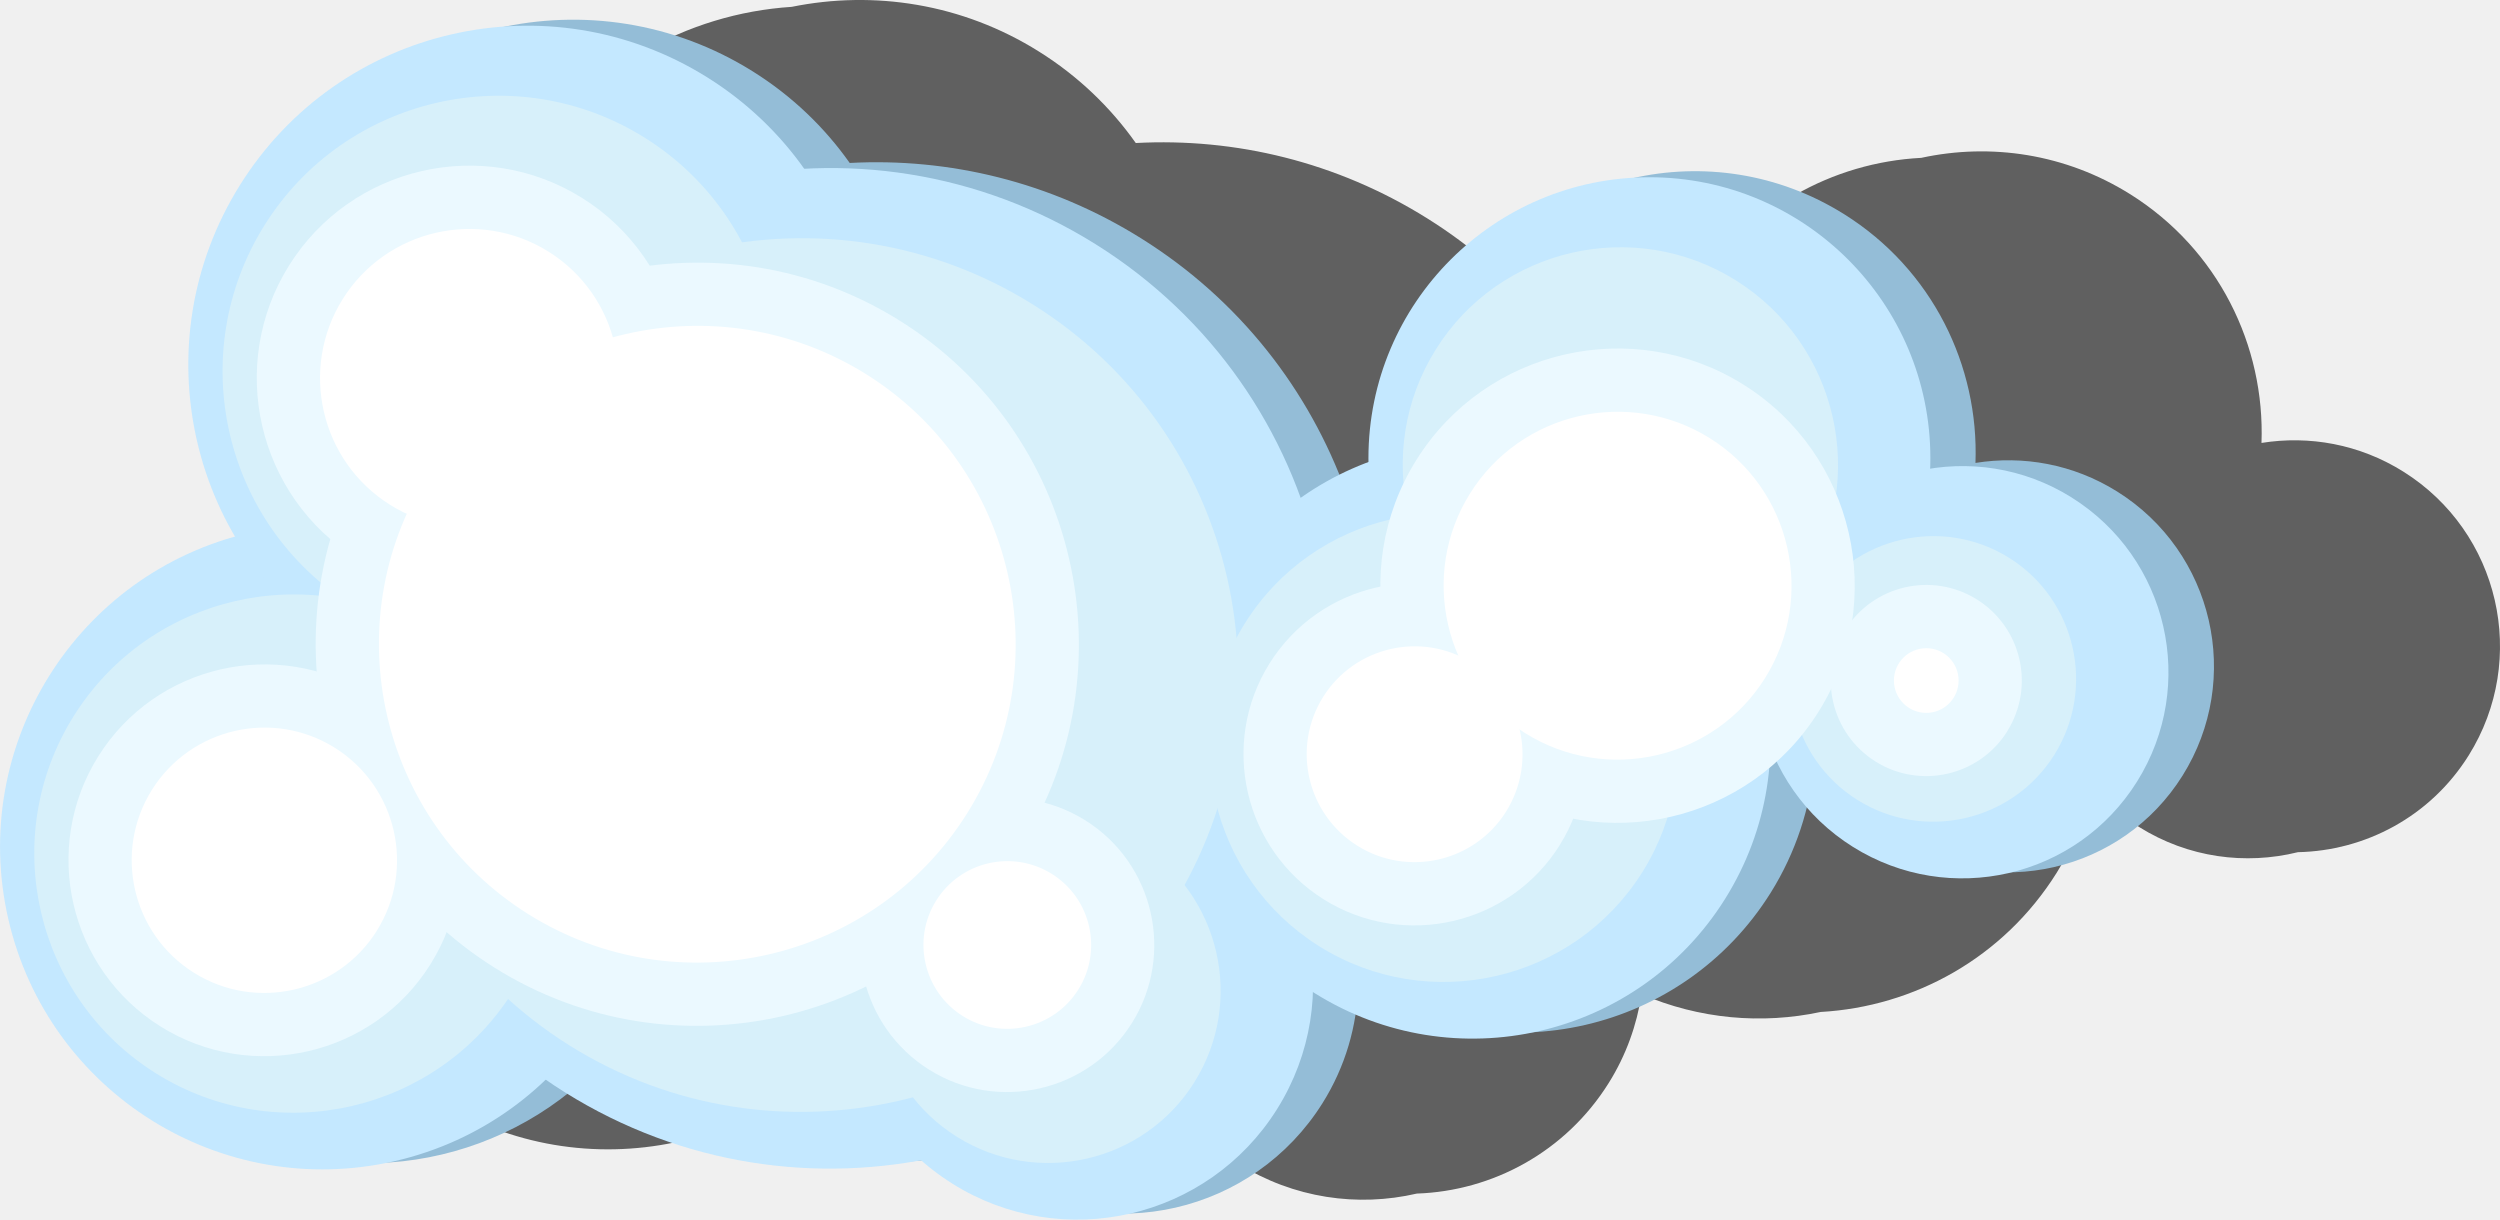
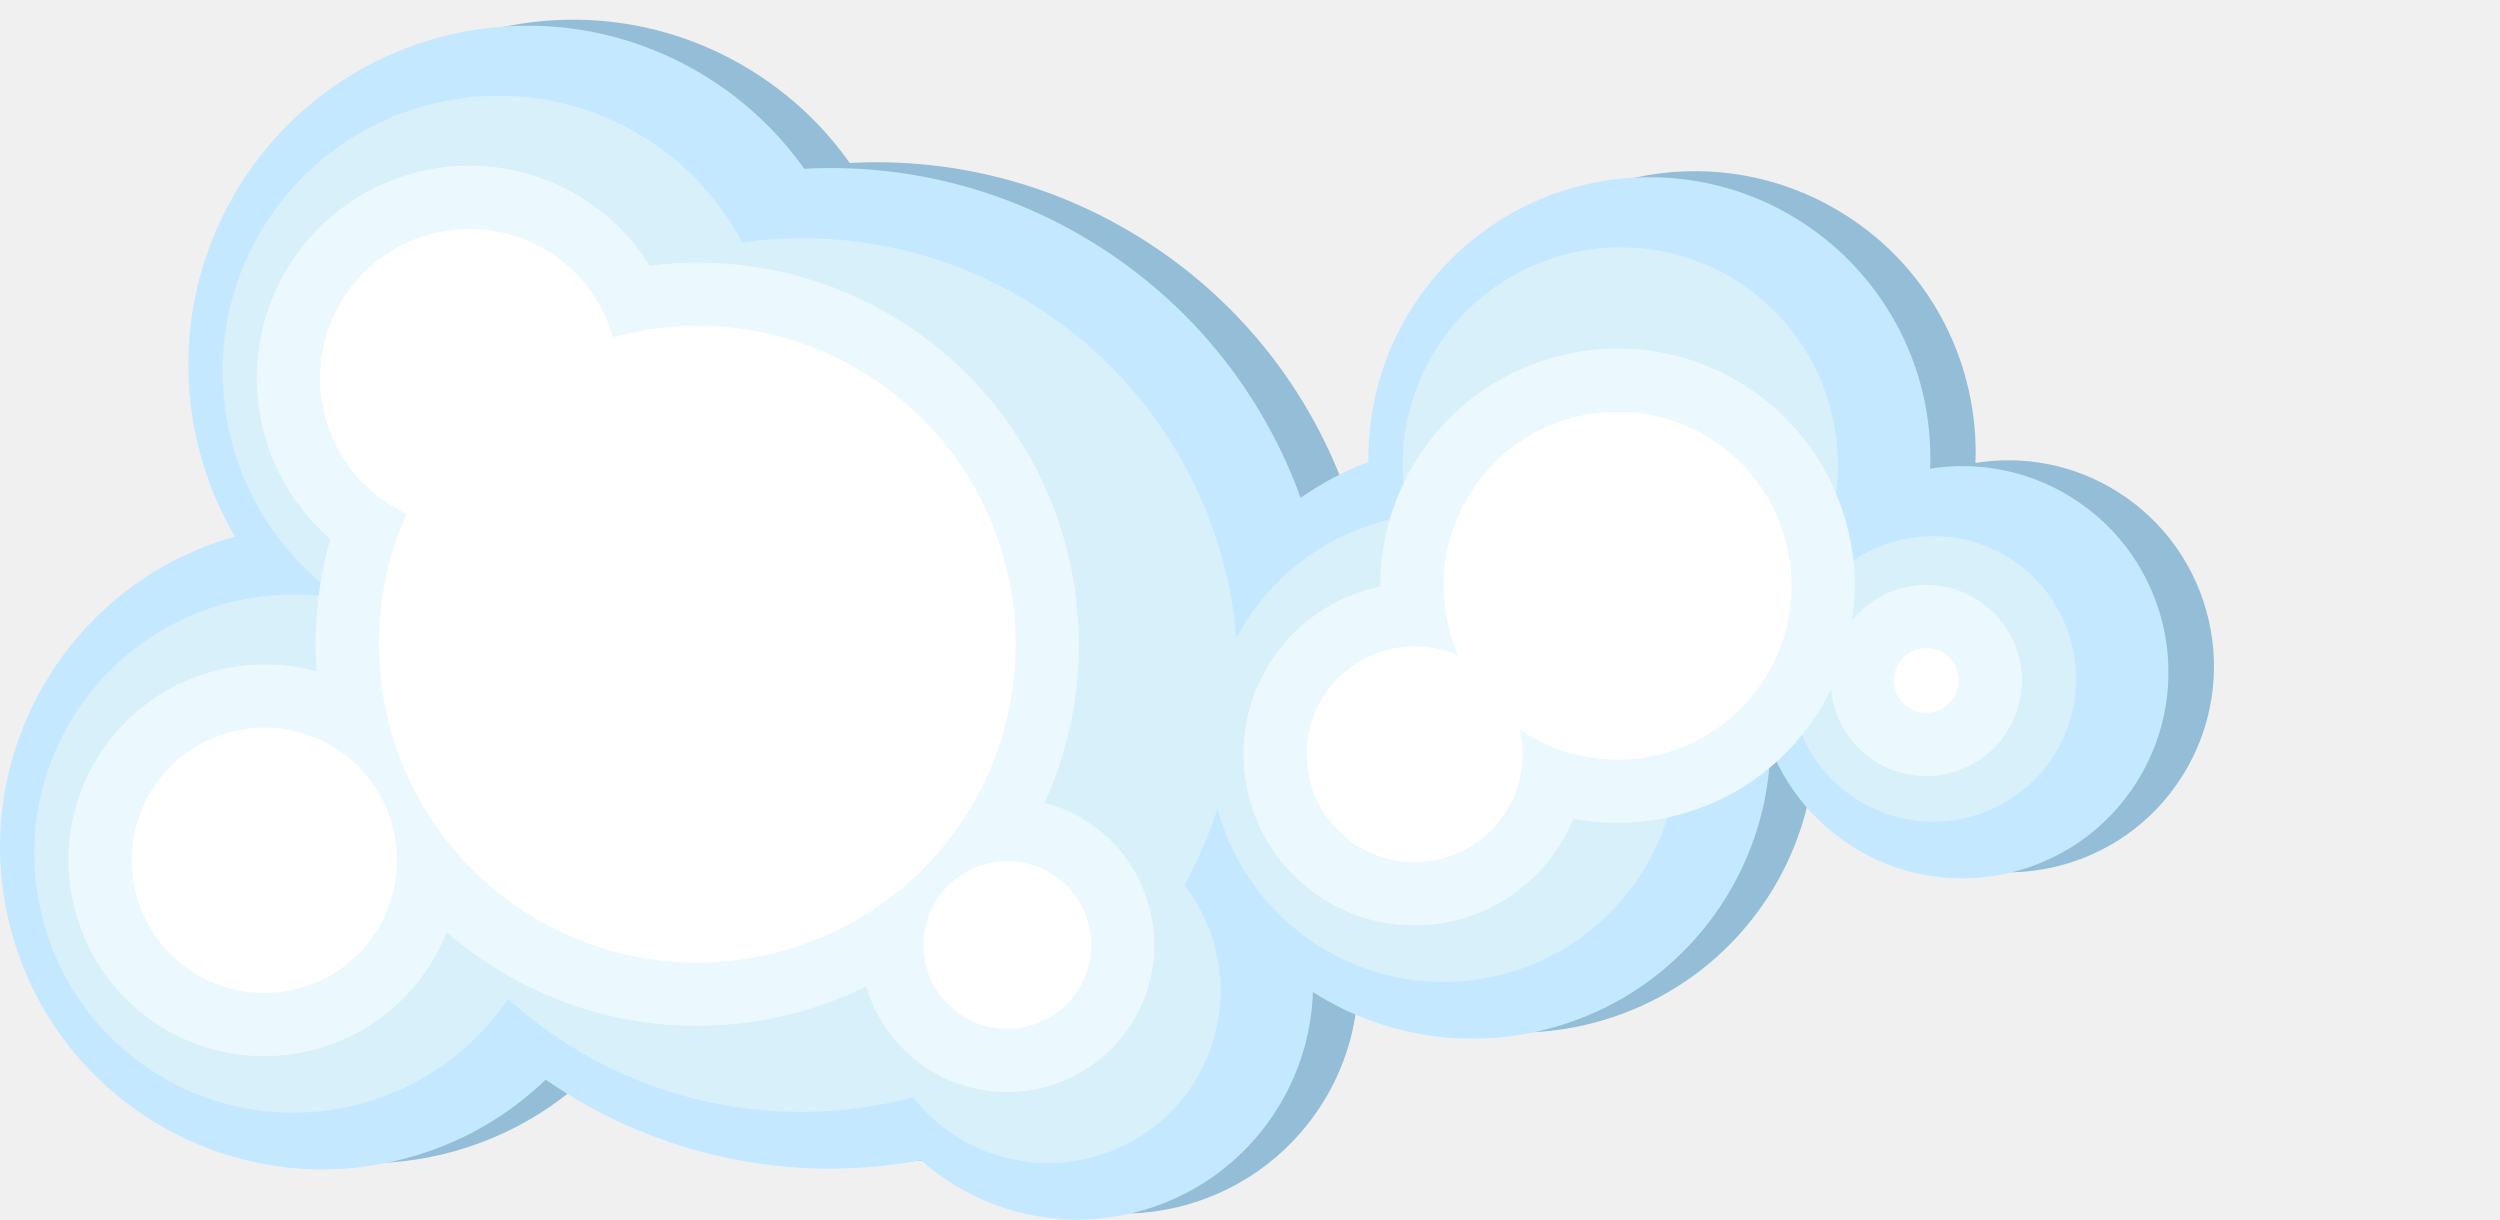
<svg xmlns="http://www.w3.org/2000/svg" width="503.97" height="245.87" viewBox="0 0 503.97 245.87">
  <g isolation="isolate">
    <g id="cloud1-a" data-name="Layer 1">
      <g>
-         <path d="M429.39,39.13c-13.05-8.17-28.14-10.34-42.09-7.31-17.83.92-34.94,10.2-45.13,26.49-6.01,9.6-8.75,20.32-8.59,30.87-2.03.76-4.01,1.62-5.95,2.6-7.67-19.07-21.14-36-39.9-47.75-18.26-11.43-38.77-16.27-58.77-15.2-5.08-7.18-11.62-13.5-19.54-18.45C193.98.7,176.16-1.98,159.6,1.38c-21.18,1.38-41.43,12.52-53.55,31.89-14,22.36-13.43,49.67-.94,70.94-15.02,4.21-28.6,13.75-37.53,28.02-19.05,30.43-9.82,70.54,20.61,89.59,14.83,9.28,31.95,11.8,47.82,8.48,12.99-.87,25.6-5.6,36.02-13.81,22.07,13.65,47.38,17.77,71.08,13.45.11-.01.23,0,.35-.02,1.92,1.69,3.96,3.29,6.2,4.69,11.15,6.98,24.08,8.76,35.96,6,15.24-.52,29.97-8.38,38.67-22.28,3.53-5.63,5.68-11.73,6.62-17.9,11.66,5.02,24.26,6.1,36.12,3.57,18.8-1.06,36.81-10.87,47.56-28.04,3.43-5.49,5.75-11.32,7.23-17.29,2.65,3.06,5.78,5.79,9.39,8.04,9.93,6.22,21.48,7.69,32.02,5.08,13.54-.28,26.68-7.14,34.41-19.48,12.17-19.44,6.27-45.08-13.18-57.25-8.86-5.55-19-7.31-28.57-5.77.73-19.59-8.7-39.02-26.51-50.17Z" fill="#666" fill-rule="evenodd" style="mix-blend-mode:multiply" />
        <g>
          <path d="M371.71,43.15c-26.51-16.6-61.46-8.56-78.05,17.95-6.01,9.61-8.75,20.33-8.59,30.88-4.83,1.8-9.46,4.18-13.73,7.2-7.4-20.46-21.41-38.69-41.28-51.12-18.26-11.43-38.77-16.28-58.77-15.21-5.07-7.18-11.62-13.5-19.53-18.45C119.76-5.64,77.57,4.07,57.55,36.07c-14,22.36-13.43,49.67-.93,70.93-15.03,4.22-28.61,13.75-37.54,28.03C.03,165.45,9.26,205.57,39.69,224.61c25.78,16.13,58.45,11.92,79.43-8.23,1.29.9,2.6,1.77,3.95,2.61,22.27,13.94,47.89,18.11,71.84,13.68,1.93,1.71,3.99,3.32,6.25,4.74,22.23,13.92,51.55,7.17,65.47-15.07,4.61-7.37,6.91-15.52,7.17-23.62.14.09.28.2.42.29,28.09,17.58,65.13,9.07,82.72-19.03,5.16-8.25,8.01-17.28,8.84-26.34.53-.45,1.05-.91,1.56-1.37,3.28,6.86,8.45,12.91,15.38,17.25,19.45,12.17,45.09,6.28,57.26-13.17,12.17-19.45,6.27-45.08-13.18-57.26-8.86-5.55-19-7.31-28.57-5.77.73-19.59-8.7-39.02-26.5-50.16Z" fill="#94bdd7" fill-rule="evenodd" />
          <circle cx="167.4" cy="134.74" r="100.84" transform="translate(-35.63 205.15) rotate(-57.96)" fill="#c4e8ff" />
          <path d="M328.73,98.48c28.09,17.59,36.62,54.62,19.03,82.72-17.58,28.09-54.62,36.61-82.72,19.02-28.09-17.58-36.62-54.62-19.03-82.71,17.59-28.09,54.62-36.61,82.71-19.03Z" fill="#c4e8ff" fill-rule="evenodd" />
          <circle cx="65.01" cy="170.73" r="65" transform="translate(-36.62 18.92) rotate(-12.96)" fill="#c4e8ff" />
          <circle cx="332.5" cy="92.37" r="56.64" fill="#c4e8ff" />
          <path d="M191.99,238.62c22.23,13.92,51.55,7.18,65.47-15.07,13.92-22.23,7.17-51.54-15.07-65.46-22.23-13.92-51.55-7.18-65.46,15.05-13.92,22.24-7.17,51.56,15.06,65.47Z" fill="#c4e8ff" fill-rule="evenodd" />
          <path d="M70.06,131.5c-32-20.03-41.71-62.21-21.67-94.22C68.41,5.28,110.59-4.43,142.6,15.61c32,20.03,41.7,62.21,21.68,94.21-20.03,32.01-62.21,41.71-94.22,21.68Z" fill="#c4e8ff" fill-rule="evenodd" />
          <path d="M417.63,100.3c19.45,12.17,25.35,37.81,13.17,57.26-12.17,19.45-37.81,25.35-57.26,13.17-19.45-12.17-25.34-37.81-13.17-57.26,12.17-19.45,37.81-25.35,57.26-13.18Z" fill="#c4e8ff" fill-rule="evenodd" />
          <path d="M236.21,182.82c-25.77,41.17-80.23,53.7-121.4,27.93-41.17-25.77-53.7-80.23-27.93-121.4,25.77-41.17,80.23-53.7,121.4-27.93,41.17,25.77,53.7,80.23,27.93,121.4Z" fill="#d7f0fa" fill-rule="evenodd" />
          <path d="M331.1,175.78c-13.83,22.09-43.05,28.81-65.14,14.99s-28.81-43.05-14.99-65.14c13.83-22.09,43.05-28.81,65.14-14.99,22.09,13.83,28.81,43.05,14.99,65.14Z" fill="#d7f0fa" fill-rule="evenodd" />
          <path d="M103.45,199.8c-15.29,24.42-47.59,31.85-72.02,16.57C7,201.08-.43,168.77,14.86,144.35c15.29-24.43,47.6-31.86,72.02-16.57,24.43,15.29,31.86,47.6,16.57,72.02Z" fill="#d7f0fa" fill-rule="evenodd" />
          <path d="M363.85,117c-12.84,20.51-39.97,26.76-60.49,13.92-20.51-12.84-26.75-39.97-13.91-60.49,12.84-20.51,39.97-26.75,60.48-13.91,20.52,12.84,26.76,39.97,13.92,60.48Z" fill="#d7f0fa" fill-rule="evenodd" />
          <path d="M240.79,218.14c-10.17,16.24-31.65,21.19-47.9,11.02-16.24-10.16-21.18-31.65-11.02-47.89,10.16-16.24,31.65-21.18,47.89-11.02,16.24,10.17,21.19,31.65,11.02,47.89Z" fill="#d7f0fa" fill-rule="evenodd" />
          <path d="M147.61,104.4c-16.27,26-50.65,33.91-76.65,17.63s-33.9-50.65-17.63-76.64c16.27-25.99,50.65-33.9,76.64-17.63s33.9,50.65,17.64,76.64Z" fill="#d7f0fa" fill-rule="evenodd" />
          <path d="M414.14,152.14c-8.43,13.46-26.23,17.55-39.69,9.13-13.46-8.42-17.56-26.23-9.13-39.69,8.42-13.45,26.23-17.55,39.69-9.13,13.46,8.42,17.55,26.23,9.13,39.68Z" fill="#d7f0fa" fill-rule="evenodd" />
          <path d="M205.79,170.7c-22.51,35.96-70.08,46.91-106.05,24.4-35.97-22.51-46.91-70.09-24.4-106.05,22.51-35.97,70.09-46.91,106.05-24.4,35.96,22.51,46.91,70.08,24.4,106.05Z" fill="#ebf9ff" fill-rule="evenodd" />
          <path d="M314.43,170.36c-10.1,16.13-31.44,21.04-47.57,10.95-16.13-10.1-21.03-31.44-10.94-47.57,10.1-16.13,31.43-21.04,47.56-10.95,16.13,10.1,21.04,31.43,10.94,47.57Z" fill="#ebf9ff" fill-rule="evenodd" />
          <path d="M86.78,194.38c-11.56,18.47-35.98,24.08-54.44,12.53-18.46-11.56-24.08-35.98-12.53-54.44,11.55-18.46,35.98-24.08,54.44-12.53,18.46,11.56,24.08,35.98,12.53,54.44Z" fill="#ebf9ff" fill-rule="evenodd" />
          <path d="M366.62,143.44c-14,22.36-43.56,29.16-65.92,15.17-22.35-13.99-29.16-43.56-15.16-65.92,13.99-22.35,43.56-29.15,65.91-15.16,22.36,13.99,29.16,43.56,15.17,65.91Z" fill="#ebf9ff" fill-rule="evenodd" />
          <path d="M228.18,206.23c-8.67,13.86-27.01,18.08-40.87,9.41-13.86-8.68-18.08-27.02-9.41-40.87,8.67-13.86,27.01-18.08,40.88-9.4,13.86,8.67,18.07,27.01,9.4,40.87Z" fill="#ebf9ff" fill-rule="evenodd" />
          <path d="M130.94,98.98c-12.54,20.03-39.03,26.13-59.07,13.59-20.03-12.54-26.13-39.03-13.59-59.07,12.54-20.03,39.03-26.13,59.07-13.59,20.03,12.54,26.13,39.03,13.59,59.07Z" fill="#ebf9ff" fill-rule="evenodd" />
          <path d="M404.65,147.41c-5.64,9.01-17.55,11.75-26.56,6.11s-11.74-17.55-6.11-26.56c5.64-9.01,17.55-11.75,26.55-6.11,9.01,5.64,11.75,17.55,6.11,26.55Z" fill="#ebf9ff" fill-rule="evenodd" />
          <path d="M194.98,163.93c-18.78,30-58.47,39.14-88.47,20.36-30-18.78-39.14-58.47-20.36-88.48,18.78-30.01,58.48-39.14,88.48-20.36,30,18.78,39.14,58.47,20.35,88.48Z" fill="#fff" fill-rule="evenodd" />
          <path d="M303.62,163.59c-6.37,10.17-19.82,13.27-30,6.9-10.17-6.37-13.26-19.82-6.9-29.99,6.37-10.17,19.82-13.27,29.99-6.9,10.18,6.37,13.27,19.82,6.9,30Z" fill="#fff" fill-rule="evenodd" />
          <path d="M75.97,187.62c-7.83,12.5-24.37,16.31-36.87,8.48-12.51-7.83-16.31-24.37-8.48-36.87s24.36-16.32,36.87-8.49c12.5,7.83,16.31,24.37,8.48,36.87Z" fill="#fff" fill-rule="evenodd" />
          <path d="M355.82,136.68c-10.26,16.39-31.95,21.39-48.35,11.12-16.39-10.26-21.38-31.95-11.12-48.34,10.26-16.39,31.95-21.38,48.34-11.12,16.4,10.26,21.39,31.95,11.13,48.34Z" fill="#fff" fill-rule="evenodd" />
          <path d="M217.38,199.47c-4.94,7.9-15.4,10.31-23.29,5.36-7.9-4.95-10.31-15.4-5.36-23.3,4.95-7.91,15.4-10.31,23.31-5.36,7.9,4.94,10.3,15.39,5.35,23.3Z" fill="#fff" fill-rule="evenodd" />
          <path d="M120.13,92.22c-8.81,14.07-27.42,18.36-41.49,9.55-14.07-8.81-18.35-27.42-9.55-41.49,8.81-14.07,27.42-18.35,41.49-9.55,14.08,8.81,18.36,27.42,9.55,41.49Z" fill="#fff" fill-rule="evenodd" />
          <circle cx="388.31" cy="137.19" r="6.52" fill="#fff" />
        </g>
      </g>
    </g>
  </g>
</svg>
